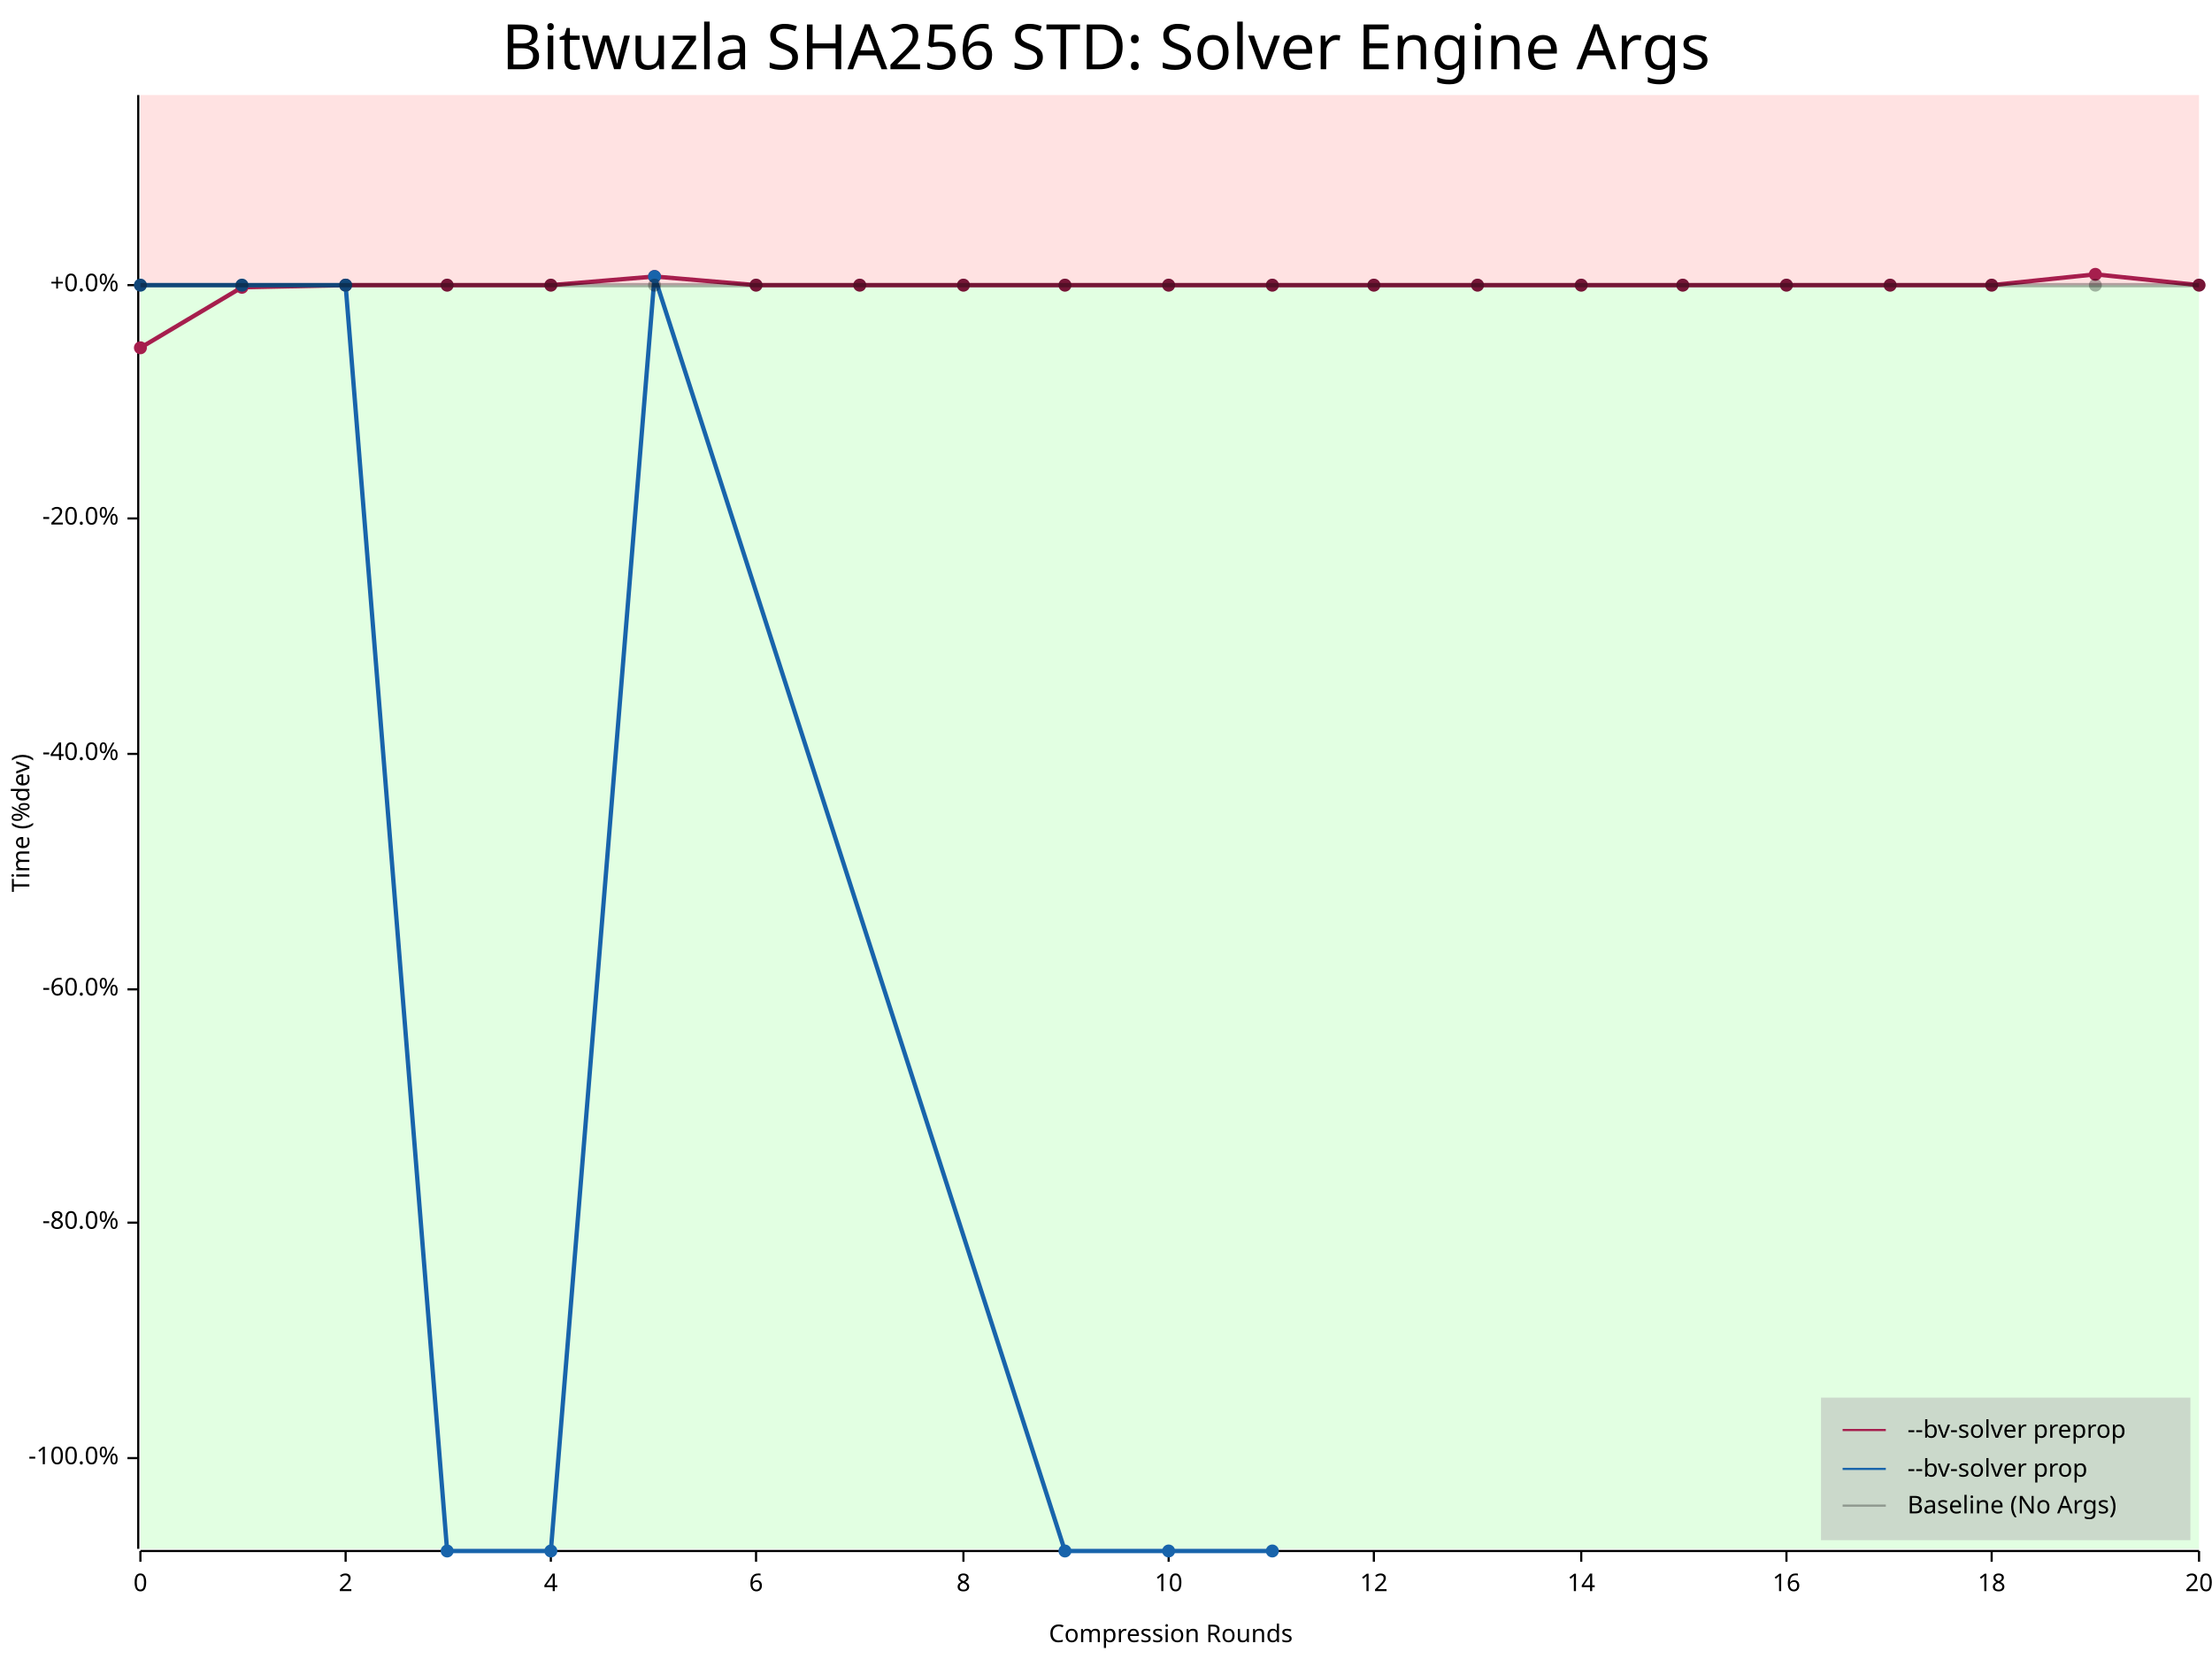
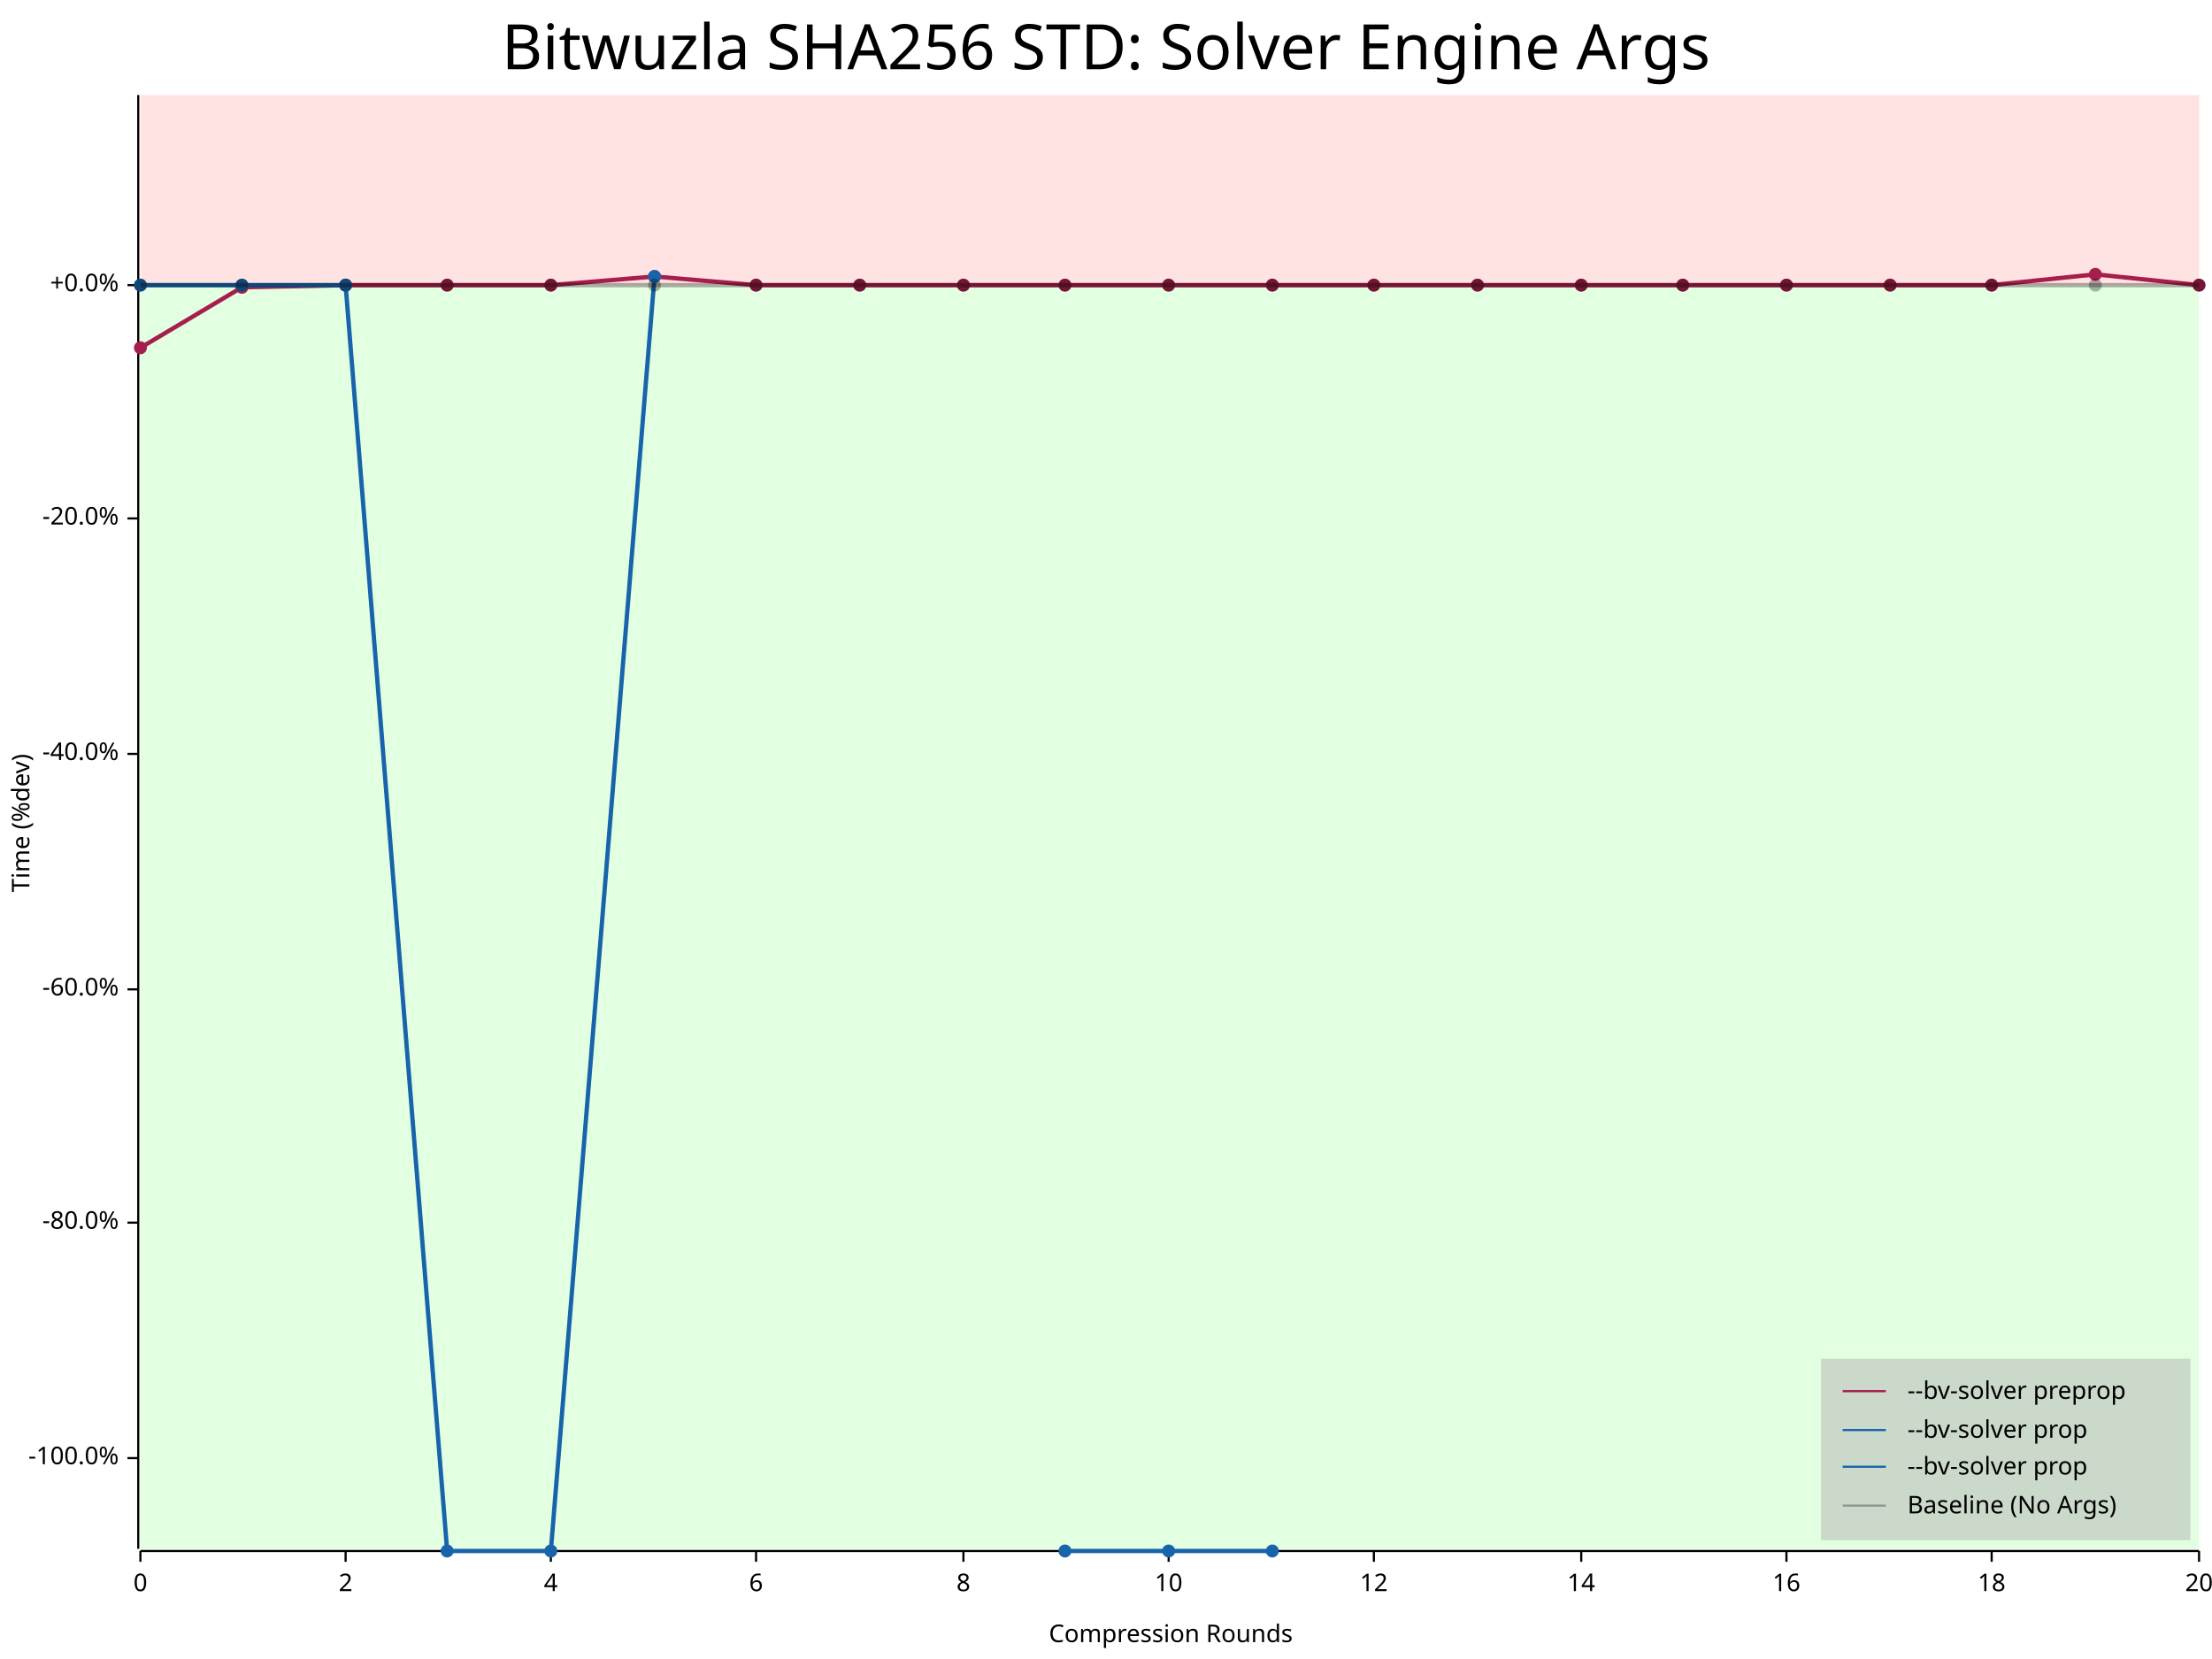
<svg xmlns="http://www.w3.org/2000/svg" width="1024" height="768" viewBox="0 0 1024 768">
  <rect x="0" y="0" width="1024" height="768" opacity="1" fill="#FFFFFF" stroke="none" />
  <text x="512" y="10" dy="0.76em" text-anchor="middle" font-family="noto sans" font-size="29.032" opacity="1" fill="#000000">
Bitwuzla SHA256 STD: Solver Engine Args
</text>
  <rect x="65" y="132" width="953" height="585" opacity="0.4" fill="#B6FFB6" stroke="none" />
  <rect x="65" y="44" width="953" height="88" opacity="0.4" fill="#FFB6B6" stroke="none" />
  <text x="542" y="763" dy="-0.5ex" text-anchor="middle" font-family="noto sans" font-size="11.29" opacity="1" fill="#000000">
Compression Rounds
</text>
  <polyline fill="none" opacity="1" stroke="#000000" stroke-width="1" points="65,718 1018,718 " />
  <text x="65" y="728" dy="0.76em" text-anchor="middle" font-family="noto sans" font-size="11.29" opacity="1" fill="#000000">
0
</text>
  <polyline fill="none" opacity="1" stroke="#000000" stroke-width="1" points="65,718 65,723 " />
  <text x="160" y="728" dy="0.76em" text-anchor="middle" font-family="noto sans" font-size="11.29" opacity="1" fill="#000000">
2
</text>
  <polyline fill="none" opacity="1" stroke="#000000" stroke-width="1" points="160,718 160,723 " />
  <text x="255" y="728" dy="0.76em" text-anchor="middle" font-family="noto sans" font-size="11.29" opacity="1" fill="#000000">
4
</text>
  <polyline fill="none" opacity="1" stroke="#000000" stroke-width="1" points="255,718 255,723 " />
  <text x="350" y="728" dy="0.76em" text-anchor="middle" font-family="noto sans" font-size="11.29" opacity="1" fill="#000000">
6
</text>
  <polyline fill="none" opacity="1" stroke="#000000" stroke-width="1" points="350,718 350,723 " />
  <text x="446" y="728" dy="0.76em" text-anchor="middle" font-family="noto sans" font-size="11.29" opacity="1" fill="#000000">
8
</text>
  <polyline fill="none" opacity="1" stroke="#000000" stroke-width="1" points="446,718 446,723 " />
  <text x="541" y="728" dy="0.76em" text-anchor="middle" font-family="noto sans" font-size="11.29" opacity="1" fill="#000000">
10
</text>
  <polyline fill="none" opacity="1" stroke="#000000" stroke-width="1" points="541,718 541,723 " />
  <text x="636" y="728" dy="0.76em" text-anchor="middle" font-family="noto sans" font-size="11.29" opacity="1" fill="#000000">
12
</text>
  <polyline fill="none" opacity="1" stroke="#000000" stroke-width="1" points="636,718 636,723 " />
  <text x="732" y="728" dy="0.76em" text-anchor="middle" font-family="noto sans" font-size="11.29" opacity="1" fill="#000000">
14
</text>
  <polyline fill="none" opacity="1" stroke="#000000" stroke-width="1" points="732,718 732,723 " />
  <text x="827" y="728" dy="0.76em" text-anchor="middle" font-family="noto sans" font-size="11.29" opacity="1" fill="#000000">
16
</text>
  <polyline fill="none" opacity="1" stroke="#000000" stroke-width="1" points="827,718 827,723 " />
  <text x="922" y="728" dy="0.76em" text-anchor="middle" font-family="noto sans" font-size="11.29" opacity="1" fill="#000000">
18
</text>
  <polyline fill="none" opacity="1" stroke="#000000" stroke-width="1" points="922,718 922,723 " />
  <text x="1018" y="728" dy="0.76em" text-anchor="middle" font-family="noto sans" font-size="11.29" opacity="1" fill="#000000">
20
</text>
  <polyline fill="none" opacity="1" stroke="#000000" stroke-width="1" points="1018,718 1018,723 " />
  <text x="5" y="381" dy="0.76em" text-anchor="middle" font-family="noto sans" font-size="11.29" opacity="1" fill="#000000" transform="rotate(270, 5, 381)">
Time (%dev)
</text>
  <polyline fill="none" opacity="1" stroke="#000000" stroke-width="1" points="64,44 64,717 " />
  <text x="55" y="675" dy="0.5ex" text-anchor="end" font-family="noto sans" font-size="11.29" opacity="1" fill="#000000">
-100.0%
</text>
  <polyline fill="none" opacity="1" stroke="#000000" stroke-width="1" points="59,675 64,675 " />
  <text x="55" y="566" dy="0.5ex" text-anchor="end" font-family="noto sans" font-size="11.29" opacity="1" fill="#000000">
-80.0%
</text>
  <polyline fill="none" opacity="1" stroke="#000000" stroke-width="1" points="59,566 64,566 " />
  <text x="55" y="458" dy="0.5ex" text-anchor="end" font-family="noto sans" font-size="11.29" opacity="1" fill="#000000">
-60.0%
</text>
  <polyline fill="none" opacity="1" stroke="#000000" stroke-width="1" points="59,458 64,458 " />
  <text x="55" y="349" dy="0.5ex" text-anchor="end" font-family="noto sans" font-size="11.29" opacity="1" fill="#000000">
-40.0%
</text>
  <polyline fill="none" opacity="1" stroke="#000000" stroke-width="1" points="59,349 64,349 " />
  <text x="55" y="240" dy="0.5ex" text-anchor="end" font-family="noto sans" font-size="11.29" opacity="1" fill="#000000">
-20.0%
</text>
  <polyline fill="none" opacity="1" stroke="#000000" stroke-width="1" points="59,240 64,240 " />
  <text x="55" y="132" dy="0.5ex" text-anchor="end" font-family="noto sans" font-size="11.29" opacity="1" fill="#000000">
+0.0%
</text>
  <polyline fill="none" opacity="1" stroke="#000000" stroke-width="1" points="59,132 64,132 " />
  <polyline fill="none" opacity="1" stroke="#A61E4D" stroke-width="2" points="65,161 112,133 160,132 207,132 255,132 303,128 350,132 398,132 446,132 493,132 541,132 589,132 636,132 684,132 732,132 779,132 827,132 875,132 922,132 970,127 1018,132 " />
  <circle cx="65" cy="161" r="3" opacity="1" fill="#A61E4D" stroke="none" stroke-width="1" />
  <circle cx="112" cy="133" r="3" opacity="1" fill="#A61E4D" stroke="none" stroke-width="1" />
  <circle cx="160" cy="132" r="3" opacity="1" fill="#A61E4D" stroke="none" stroke-width="1" />
  <circle cx="207" cy="132" r="3" opacity="1" fill="#A61E4D" stroke="none" stroke-width="1" />
  <circle cx="255" cy="132" r="3" opacity="1" fill="#A61E4D" stroke="none" stroke-width="1" />
  <circle cx="303" cy="128" r="3" opacity="1" fill="#A61E4D" stroke="none" stroke-width="1" />
  <circle cx="350" cy="132" r="3" opacity="1" fill="#A61E4D" stroke="none" stroke-width="1" />
  <circle cx="398" cy="132" r="3" opacity="1" fill="#A61E4D" stroke="none" stroke-width="1" />
  <circle cx="446" cy="132" r="3" opacity="1" fill="#A61E4D" stroke="none" stroke-width="1" />
  <circle cx="493" cy="132" r="3" opacity="1" fill="#A61E4D" stroke="none" stroke-width="1" />
  <circle cx="541" cy="132" r="3" opacity="1" fill="#A61E4D" stroke="none" stroke-width="1" />
  <circle cx="589" cy="132" r="3" opacity="1" fill="#A61E4D" stroke="none" stroke-width="1" />
  <circle cx="636" cy="132" r="3" opacity="1" fill="#A61E4D" stroke="none" stroke-width="1" />
  <circle cx="684" cy="132" r="3" opacity="1" fill="#A61E4D" stroke="none" stroke-width="1" />
  <circle cx="732" cy="132" r="3" opacity="1" fill="#A61E4D" stroke="none" stroke-width="1" />
  <circle cx="779" cy="132" r="3" opacity="1" fill="#A61E4D" stroke="none" stroke-width="1" />
  <circle cx="827" cy="132" r="3" opacity="1" fill="#A61E4D" stroke="none" stroke-width="1" />
  <circle cx="875" cy="132" r="3" opacity="1" fill="#A61E4D" stroke="none" stroke-width="1" />
  <circle cx="922" cy="132" r="3" opacity="1" fill="#A61E4D" stroke="none" stroke-width="1" />
  <circle cx="970" cy="127" r="3" opacity="1" fill="#A61E4D" stroke="none" stroke-width="1" />
  <circle cx="1018" cy="132" r="3" opacity="1" fill="#A61E4D" stroke="none" stroke-width="1" />
-   <polyline fill="none" opacity="1" stroke="#1864AB" stroke-width="2" points="65,132 112,132 160,132 207,718 255,718 303,128 493,718 541,718 589,718 " />
+   <polyline fill="none" opacity="1" stroke="#1864AB" stroke-width="2" points="65,132 112,132 160,132 207,718 255,718 303,128 " />
  <circle cx="65" cy="132" r="3" opacity="1" fill="#1864AB" stroke="none" stroke-width="1" />
  <circle cx="112" cy="132" r="3" opacity="1" fill="#1864AB" stroke="none" stroke-width="1" />
  <circle cx="160" cy="132" r="3" opacity="1" fill="#1864AB" stroke="none" stroke-width="1" />
  <circle cx="207" cy="718" r="3" opacity="1" fill="#1864AB" stroke="none" stroke-width="1" />
  <circle cx="255" cy="718" r="3" opacity="1" fill="#1864AB" stroke="none" stroke-width="1" />
  <circle cx="303" cy="128" r="3" opacity="1" fill="#1864AB" stroke="none" stroke-width="1" />
+   <polyline fill="none" opacity="1" stroke="#1864AB" stroke-width="2" points="493,718 541,718 589,718 " />
  <circle cx="493" cy="718" r="3" opacity="1" fill="#1864AB" stroke="none" stroke-width="1" />
  <circle cx="541" cy="718" r="3" opacity="1" fill="#1864AB" stroke="none" stroke-width="1" />
  <circle cx="589" cy="718" r="3" opacity="1" fill="#1864AB" stroke="none" stroke-width="1" />
  <polyline fill="none" opacity="0.3" stroke="#000000" stroke-width="2" points="65,132 112,132 160,132 207,132 255,132 303,132 350,132 398,132 446,132 493,132 541,132 589,132 636,132 684,132 732,132 779,132 827,132 875,132 922,132 970,132 1018,132 " />
  <circle cx="65" cy="132" r="3" opacity="0.3" fill="#000000" stroke="none" stroke-width="1" />
  <circle cx="112" cy="132" r="3" opacity="0.3" fill="#000000" stroke="none" stroke-width="1" />
  <circle cx="160" cy="132" r="3" opacity="0.3" fill="#000000" stroke="none" stroke-width="1" />
  <circle cx="207" cy="132" r="3" opacity="0.3" fill="#000000" stroke="none" stroke-width="1" />
  <circle cx="255" cy="132" r="3" opacity="0.3" fill="#000000" stroke="none" stroke-width="1" />
  <circle cx="303" cy="132" r="3" opacity="0.3" fill="#000000" stroke="none" stroke-width="1" />
  <circle cx="350" cy="132" r="3" opacity="0.3" fill="#000000" stroke="none" stroke-width="1" />
  <circle cx="398" cy="132" r="3" opacity="0.3" fill="#000000" stroke="none" stroke-width="1" />
  <circle cx="446" cy="132" r="3" opacity="0.3" fill="#000000" stroke="none" stroke-width="1" />
  <circle cx="493" cy="132" r="3" opacity="0.3" fill="#000000" stroke="none" stroke-width="1" />
  <circle cx="541" cy="132" r="3" opacity="0.3" fill="#000000" stroke="none" stroke-width="1" />
  <circle cx="589" cy="132" r="3" opacity="0.3" fill="#000000" stroke="none" stroke-width="1" />
  <circle cx="636" cy="132" r="3" opacity="0.3" fill="#000000" stroke="none" stroke-width="1" />
  <circle cx="684" cy="132" r="3" opacity="0.3" fill="#000000" stroke="none" stroke-width="1" />
  <circle cx="732" cy="132" r="3" opacity="0.3" fill="#000000" stroke="none" stroke-width="1" />
  <circle cx="779" cy="132" r="3" opacity="0.3" fill="#000000" stroke="none" stroke-width="1" />
  <circle cx="827" cy="132" r="3" opacity="0.3" fill="#000000" stroke="none" stroke-width="1" />
  <circle cx="875" cy="132" r="3" opacity="0.3" fill="#000000" stroke="none" stroke-width="1" />
  <circle cx="922" cy="132" r="3" opacity="0.3" fill="#000000" stroke="none" stroke-width="1" />
  <circle cx="970" cy="132" r="3" opacity="0.3" fill="#000000" stroke="none" stroke-width="1" />
  <circle cx="1018" cy="132" r="3" opacity="0.3" fill="#000000" stroke="none" stroke-width="1" />
-   <rect x="843" y="647" width="171" height="66" opacity="0.5" fill="#B4B4B4" stroke="none" />
-   <text x="883" y="657" dy="0.76em" text-anchor="start" font-family="noto sans" font-size="11.29" opacity="1" fill="#000000">
+   <rect x="843" y="629" width="171" height="84" opacity="0.5" fill="#B4B4B4" stroke="none" />
+   <text x="883" y="639" dy="0.76em" text-anchor="start" font-family="noto sans" font-size="11.29" opacity="1" fill="#000000">
--bv-solver preprop
</text>
-   <text x="883" y="675" dy="0.76em" text-anchor="start" font-family="noto sans" font-size="11.29" opacity="1" fill="#000000">
+   <text x="883" y="657" dy="0.76em" text-anchor="start" font-family="noto sans" font-size="11.29" opacity="1" fill="#000000">
+ --bv-solver prop
+ </text>
+   <text x="883" y="674" dy="0.76em" text-anchor="start" font-family="noto sans" font-size="11.29" opacity="1" fill="#000000">
--bv-solver prop
</text>
  <text x="883" y="692" dy="0.76em" text-anchor="start" font-family="noto sans" font-size="11.29" opacity="1" fill="#000000">
Baseline (No Args)
</text>
-   <polyline fill="none" opacity="1" stroke="#A61E4D" stroke-width="1" points="853,662 873,662 " />
-   <polyline fill="none" opacity="1" stroke="#1864AB" stroke-width="1" points="853,680 873,680 " />
+   <polyline fill="none" opacity="1" stroke="#A61E4D" stroke-width="1" points="853,644 873,644 " />
+   <polyline fill="none" opacity="1" stroke="#1864AB" stroke-width="1" points="853,662 873,662 " />
+   <polyline fill="none" opacity="1" stroke="#1864AB" stroke-width="1" points="853,679 873,679 " />
  <polyline fill="none" opacity="0.3" stroke="#000000" stroke-width="1" points="853,697 873,697 " />
</svg>
